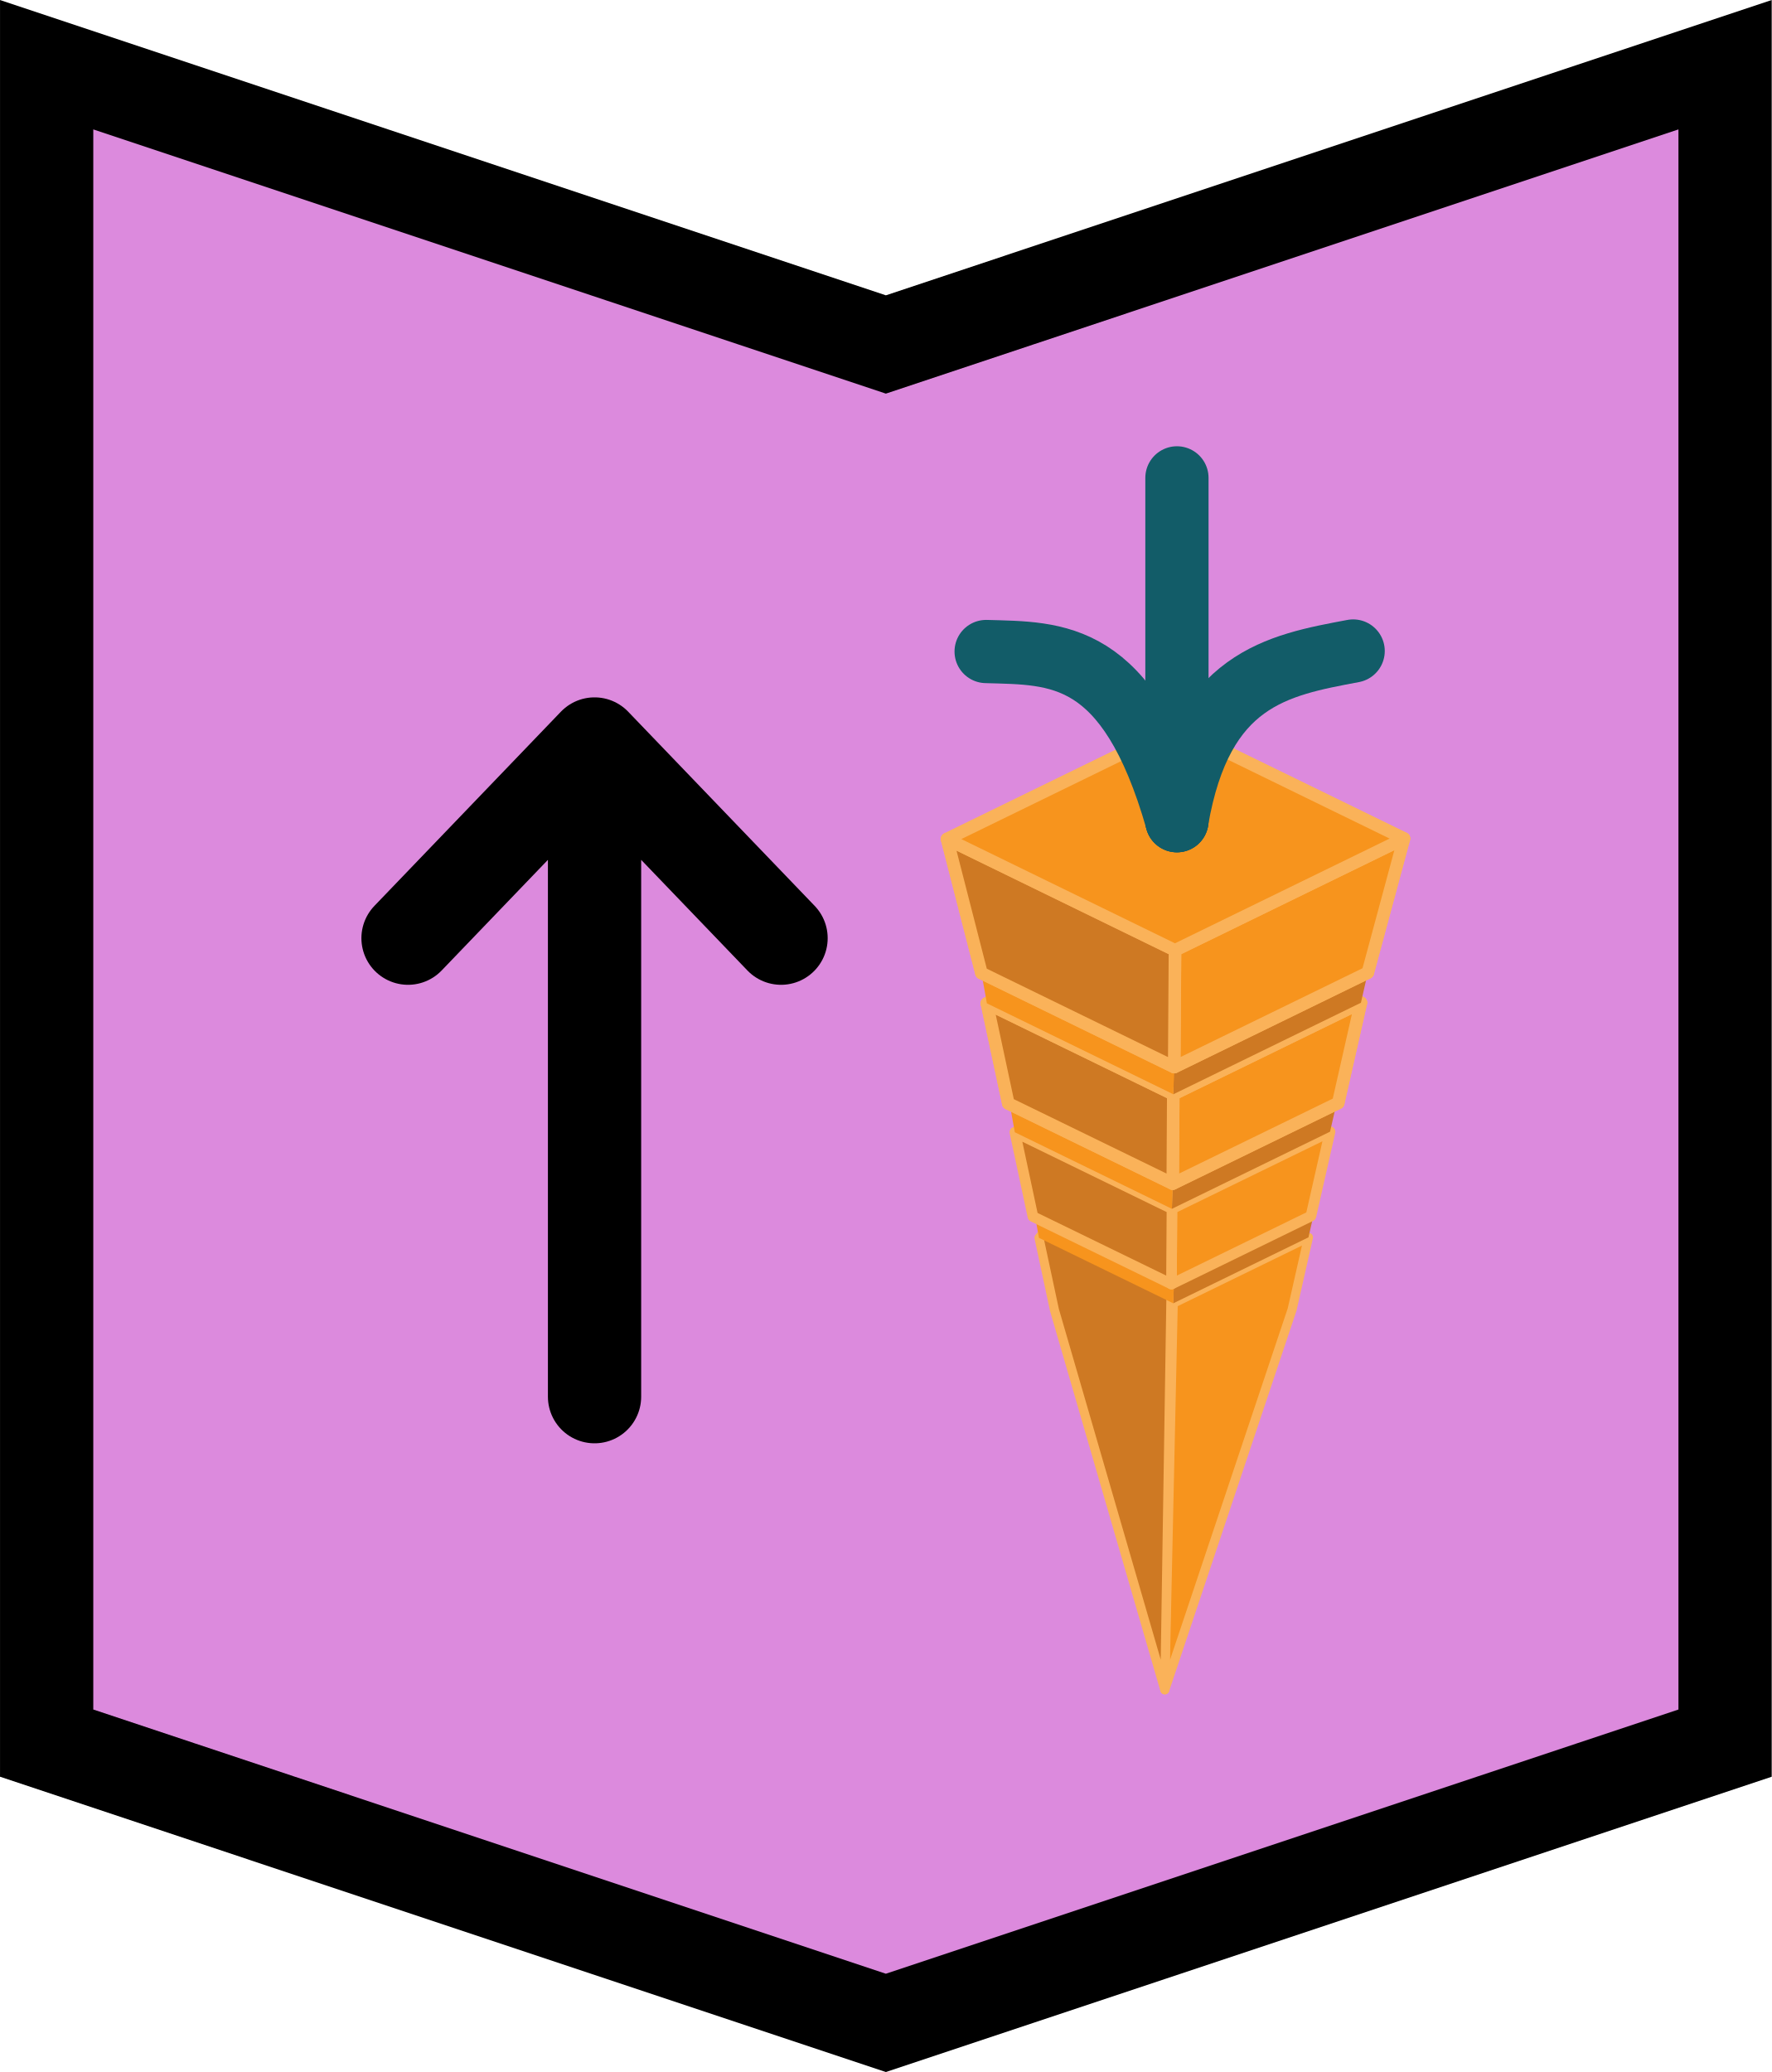
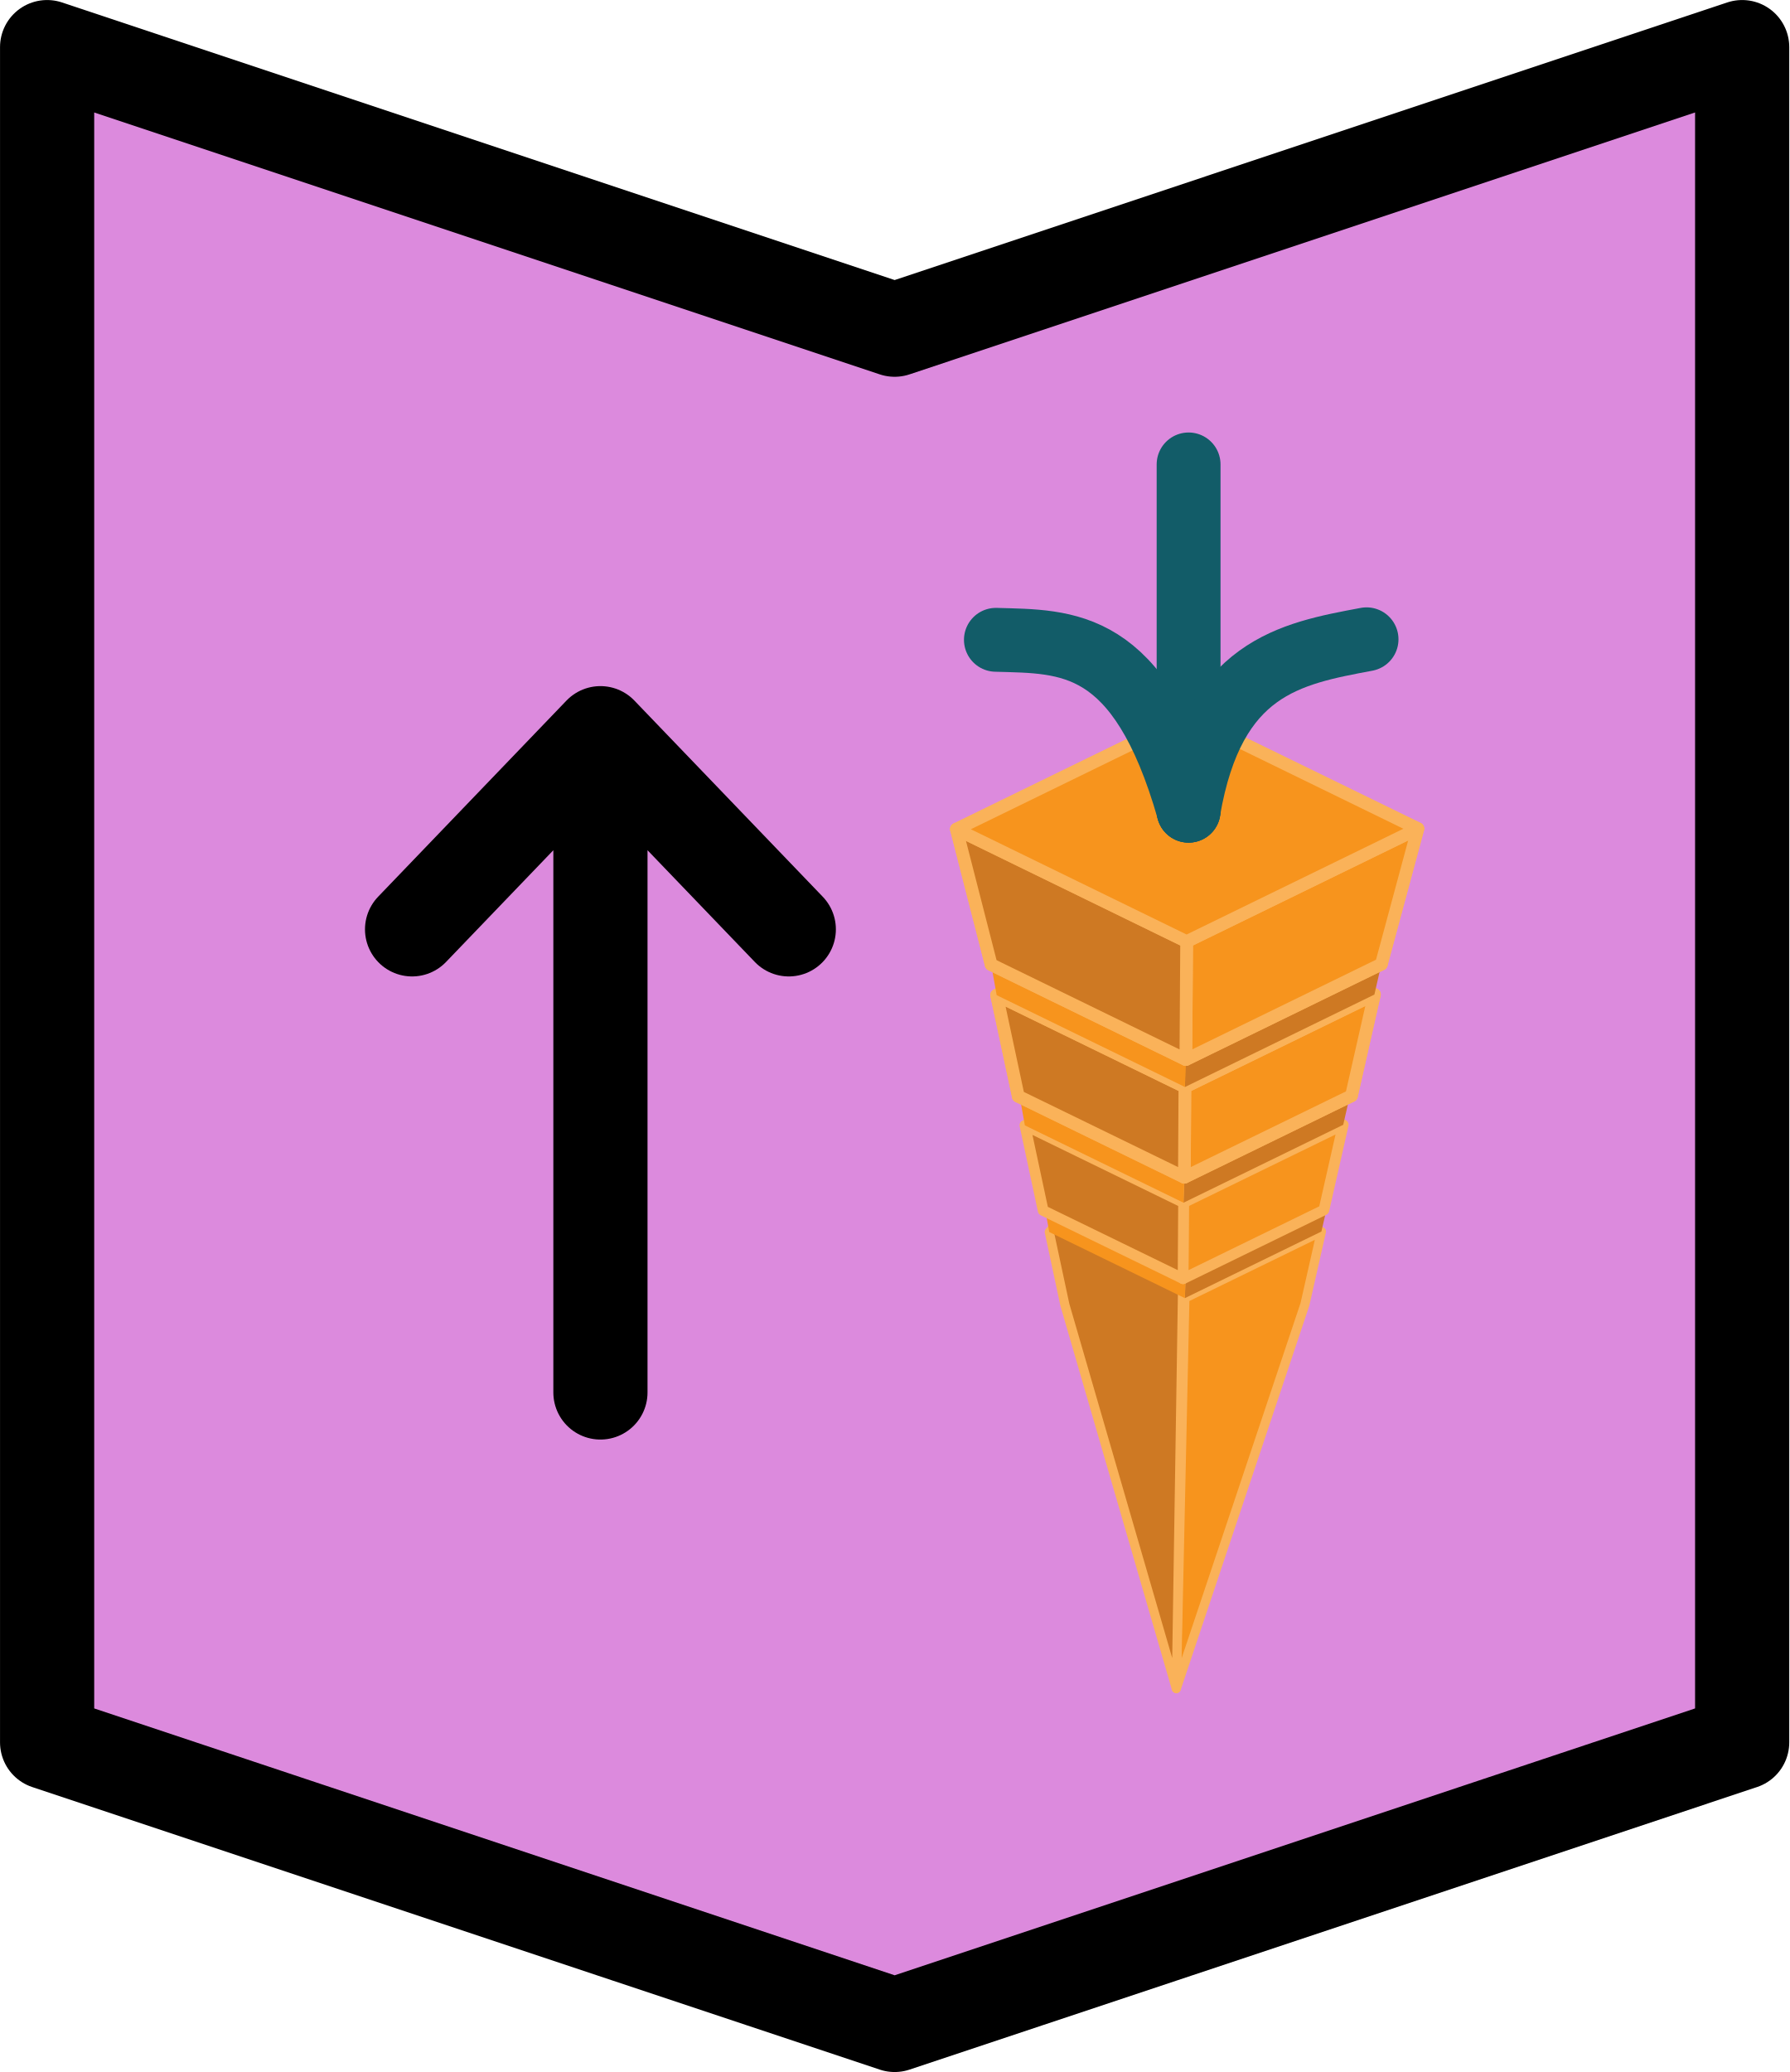
- <svg xmlns="http://www.w3.org/2000/svg" width="25.135mm" height="29.396mm" viewBox="0 0 25.135 29.396" version="1.1" id="svg8">
+ <svg xmlns="http://www.w3.org/2000/svg" width="25.135mm" height="29.104mm" viewBox="0 0 25.135 29.104" version="1.1" id="svg8">
  <defs id="defs2">
    </defs>
-   <g id="layer1" transform="translate(-84.00519,91.90112)">
-     <path id="rect833-9" style="fill:#dc8add;stroke:#000000;stroke-width:1.323;stop-color:#000000" d="m 84.667,-90.983 11.906,3.969 11.906,-3.969 v 23.812 l -11.906,3.969 -11.906,-3.969 z" />
+   <g id="layer1" transform="translate(-84.00515,91.64487)">
+     <path id="rect833-9" style="fill:#dc8add;stroke:#000000;stroke-width:1.323;stroke-linecap:round;stroke-linejoin:round;stroke-miterlimit:4;stroke-dasharray:none;stop-color:#000000" d="m 84.667,-90.983 11.906,3.969 11.906,-3.969 v 23.812 l -11.906,3.969 -11.906,-3.969 z" />
    <g id="g925" transform="translate(1.158977)">
      <g id="g4386-7-72" transform="matrix(1.210623,0,0,1.210623,104.1838,-14.42829)">
        <g id="g4137-59-7-8" transform="matrix(0.7176876,0,0,0.7176876,-0.7342595,24.33837)">
          <path d="m -4.516,-95.487 2.079,-6.21 0.267,-1.178 -2.208,1.077 z" style="fill:#f7941d;fill-opacity:1;fill-rule:evenodd;stroke:#fab259;stroke-width:0.148;stroke-linecap:round;stroke-linejoin:round;stroke-miterlimit:4;stroke-dasharray:none;stroke-opacity:1" id="path3218-7-0-4-1-2" />
          <path d="m -6.318,-101.69 -0.252,-1.178 2.211,-2.687 -0.157,10.069 z" style="fill:#ce7923;fill-opacity:1;fill-rule:evenodd;stroke:#fab259;stroke-width:0.148;stroke-linecap:round;stroke-linejoin:round;stroke-miterlimit:4;stroke-dasharray:none;stroke-opacity:1" id="path3220-4-6-9-1-9" />
          <path style="fill:#ce7923;fill-opacity:1;stroke:none;stroke-width:0.007px;stroke-linecap:butt;stroke-linejoin:miter;stroke-opacity:1" d="m -4.367,-102.118 -0.011,0.32 2.208,-1.077 0.081,-0.354 z" id="path8199-2-3-8-0-5-9" />
          <path style="fill:#f7941d;fill-opacity:1;stroke:none;stroke-width:0.007px;stroke-linecap:butt;stroke-linejoin:miter;stroke-opacity:1" d="m -4.378,-101.798 0.011,-0.32 -2.268,-1.106 0.064,0.357 2.193,1.069" id="path8201-6-0-9-91-9-6" />
        </g>
        <g id="g4137-7-0" transform="matrix(0.8394369,0,0,0.8394369,-0.2170871,35.62498)">
          <path d="m -4.384,-100.747 1.947,-0.95 0.267,-1.178 -2.208,1.077 z" style="fill:#f7941d;fill-opacity:1;fill-rule:evenodd;stroke:#fab259;stroke-width:0.148;stroke-linecap:round;stroke-linejoin:round;stroke-miterlimit:4;stroke-dasharray:none;stroke-opacity:1" id="path3218-7-0-7-2" />
          <path d="m -6.318,-101.69 -0.252,-1.178 2.193,1.069 -0.007,1.051 z" style="fill:#ce7923;fill-opacity:1;fill-rule:evenodd;stroke:#fab259;stroke-width:0.148;stroke-linecap:round;stroke-linejoin:round;stroke-miterlimit:4;stroke-dasharray:none;stroke-opacity:1" id="path3220-4-6-6-7" />
          <path style="fill:#ce7923;fill-opacity:1;stroke:none;stroke-width:0.007px;stroke-linecap:butt;stroke-linejoin:miter;stroke-opacity:1" d="m -4.367,-102.118 -0.011,0.32 2.208,-1.077 0.081,-0.354 z" id="path8199-2-3-8-7-6" />
          <path style="fill:#f7941d;fill-opacity:1;stroke:none;stroke-width:0.007px;stroke-linecap:butt;stroke-linejoin:miter;stroke-opacity:1" d="m -4.378,-101.798 0.011,-0.32 -2.268,-1.106 0.064,0.357 2.193,1.069" id="path8201-6-0-9-3-13" />
        </g>
        <path d="m -5.809,-51.063 1.94,-0.946 0.008,-1.3 -2.199,1.073 z" style="fill:#3e9150;fill-opacity:1;fill-rule:evenodd;stroke:#fab259;stroke-width:0.147;stroke-linecap:round;stroke-linejoin:round;stroke-miterlimit:4;stroke-dasharray:none;stroke-opacity:1" id="path3212-2-6-2" />
        <path d="m -3.869,-52.009 0.008,-1.3 2.184,1.065 -0.266,1.174 z" style="fill:#b0dc66;fill-opacity:1;fill-rule:evenodd;stroke:#fab259;stroke-width:0.147;stroke-linecap:round;stroke-linejoin:round;stroke-miterlimit:4;stroke-dasharray:none;stroke-opacity:1" id="path3214-5-5-15" />
        <path d="m -5.809,-51.063 1.94,-0.946 1.926,0.94 -1.94,0.946 z" style="fill:#dadf55;fill-opacity:1;fill-rule:evenodd;stroke:#fab259;stroke-width:0.147;stroke-linecap:round;stroke-linejoin:round;stroke-miterlimit:4;stroke-dasharray:none;stroke-opacity:1" id="path3216-4-6-9" />
        <path d="m -3.883,-50.123 1.94,-0.946 0.266,-1.174 -2.199,1.073 z" style="fill:#f7941d;fill-opacity:1;fill-rule:evenodd;stroke:#fab259;stroke-width:0.147;stroke-linecap:round;stroke-linejoin:round;stroke-miterlimit:4;stroke-dasharray:none;stroke-opacity:1" id="path3218-7-3-9" />
        <path d="m -5.809,-51.063 -0.251,-1.173 2.184,1.065 -0.006,1.047 z" style="fill:#ce7923;fill-opacity:1;fill-rule:evenodd;stroke:#fab259;stroke-width:0.147;stroke-linecap:round;stroke-linejoin:round;stroke-miterlimit:4;stroke-dasharray:none;stroke-opacity:1" id="path3220-4-9-1" />
        <path d="m -6.06,-52.236 2.199,-1.073 2.184,1.065 -2.199,1.073 z" style="fill:#f7941d;fill-opacity:1;fill-rule:evenodd;stroke:#fab259;stroke-width:0.147;stroke-linecap:round;stroke-linejoin:round;stroke-miterlimit:4;stroke-dasharray:none;stroke-opacity:1" id="path3222-4-4-49" />
        <path style="fill:#ce7923;fill-opacity:1;stroke:none;stroke-width:0.007px;stroke-linecap:butt;stroke-linejoin:miter;stroke-opacity:1" d="m -3.865,-51.489 -0.011,0.319 2.199,-1.073 0.081,-0.353 z" id="path8199-2-3-81-1" />
        <path style="fill:#f7941d;fill-opacity:1;stroke:none;stroke-width:0.007px;stroke-linecap:butt;stroke-linejoin:miter;stroke-opacity:1" d="m -3.876,-51.17 0.011,-0.319 -2.259,-1.102 0.064,0.355 2.184,1.065" id="path8201-6-0-2-07" />
        <path d="m -6.124,-52.591 2.269,-1.107 0.011,-1.773 -2.683,1.309 z" style="fill:#3e9150;fill-opacity:1;fill-rule:evenodd;stroke:#fab259;stroke-width:0.147;stroke-linecap:round;stroke-linejoin:round;stroke-miterlimit:4;stroke-dasharray:none;stroke-opacity:1" id="path3232-7-9-5" />
        <path d="m -3.855,-53.698 0.011,-1.773 2.671,1.303 -0.424,1.572 z" style="fill:#b0dc66;fill-opacity:1;fill-rule:evenodd;stroke:#fab259;stroke-width:0.147;stroke-linecap:round;stroke-linejoin:round;stroke-miterlimit:4;stroke-dasharray:none;stroke-opacity:1" id="path3234-8-3-87" />
        <path d="m -6.124,-52.591 2.269,-1.107 2.259,1.102 -2.269,1.107 z" style="fill:#dadf55;fill-opacity:1;fill-rule:evenodd;stroke:#fab259;stroke-width:0.147;stroke-linecap:round;stroke-linejoin:round;stroke-miterlimit:4;stroke-dasharray:none;stroke-opacity:1" id="path3236-6-9-0" />
        <path d="m -3.865,-51.489 2.269,-1.107 0.424,-1.572 -2.683,1.309 z" style="fill:#f7941d;fill-opacity:1;fill-rule:evenodd;stroke:#fab259;stroke-width:0.147;stroke-linecap:round;stroke-linejoin:round;stroke-miterlimit:4;stroke-dasharray:none;stroke-opacity:1" id="path3238-8-0-4" />
        <path d="m -6.124,-52.591 -0.403,-1.571 2.671,1.303 -0.009,1.37 z" style="fill:#ce7923;fill-opacity:1;fill-rule:evenodd;stroke:#fab259;stroke-width:0.147;stroke-linecap:round;stroke-linejoin:round;stroke-miterlimit:4;stroke-dasharray:none;stroke-opacity:1" id="path3240-8-8-8" />
        <path d="m -6.527,-54.161 2.683,-1.309 2.671,1.303 -2.683,1.309 z" style="fill:#f7941d;fill-opacity:1;fill-rule:evenodd;stroke:#fab259;stroke-width:0.147;stroke-linecap:round;stroke-linejoin:round;stroke-miterlimit:4;stroke-dasharray:none;stroke-opacity:1" id="path3242-4-8-0" />
        <path style="fill:none;stroke:#125c68;stroke-width:0.741;stroke-linecap:round;stroke-linejoin:round;stroke-miterlimit:4;stroke-dasharray:none;stroke-opacity:1" d="m -3.833,-58.394 v 4.018" id="path8697-1-3-5-42" />
        <path style="fill:none;stroke:#125c68;stroke-width:0.741;stroke-linecap:round;stroke-linejoin:round;stroke-miterlimit:4;stroke-dasharray:none;stroke-opacity:1" d="m -1.768,-56.365 c -0.889,0.167 -1.781,0.325 -2.066,1.988" id="path8699-8-1-0-96" />
        <path style="fill:none;stroke:#125c68;stroke-width:0.741;stroke-linecap:round;stroke-linejoin:round;stroke-miterlimit:4;stroke-dasharray:none;stroke-opacity:1" d="m -6.069,-56.359 c 0.827,0.024 1.663,-0.024 2.236,1.982" id="path8701-7-4-9-1" />
      </g>
      <path id="path5958" style="font-variation-settings:normal;vector-effect:none;fill:none;fill-opacity:1;stroke:#000000;stroke-width:1.323;stroke-linecap:round;stroke-linejoin:round;stroke-miterlimit:4;stroke-dasharray:none;stroke-dashoffset:0;stroke-opacity:1;stop-color:#000000" d="m 88.635,-78.591 2.646,-2.755 2.646,2.755 m -2.646,6.505 v -9.26" />
    </g>
  </g>
</svg>
